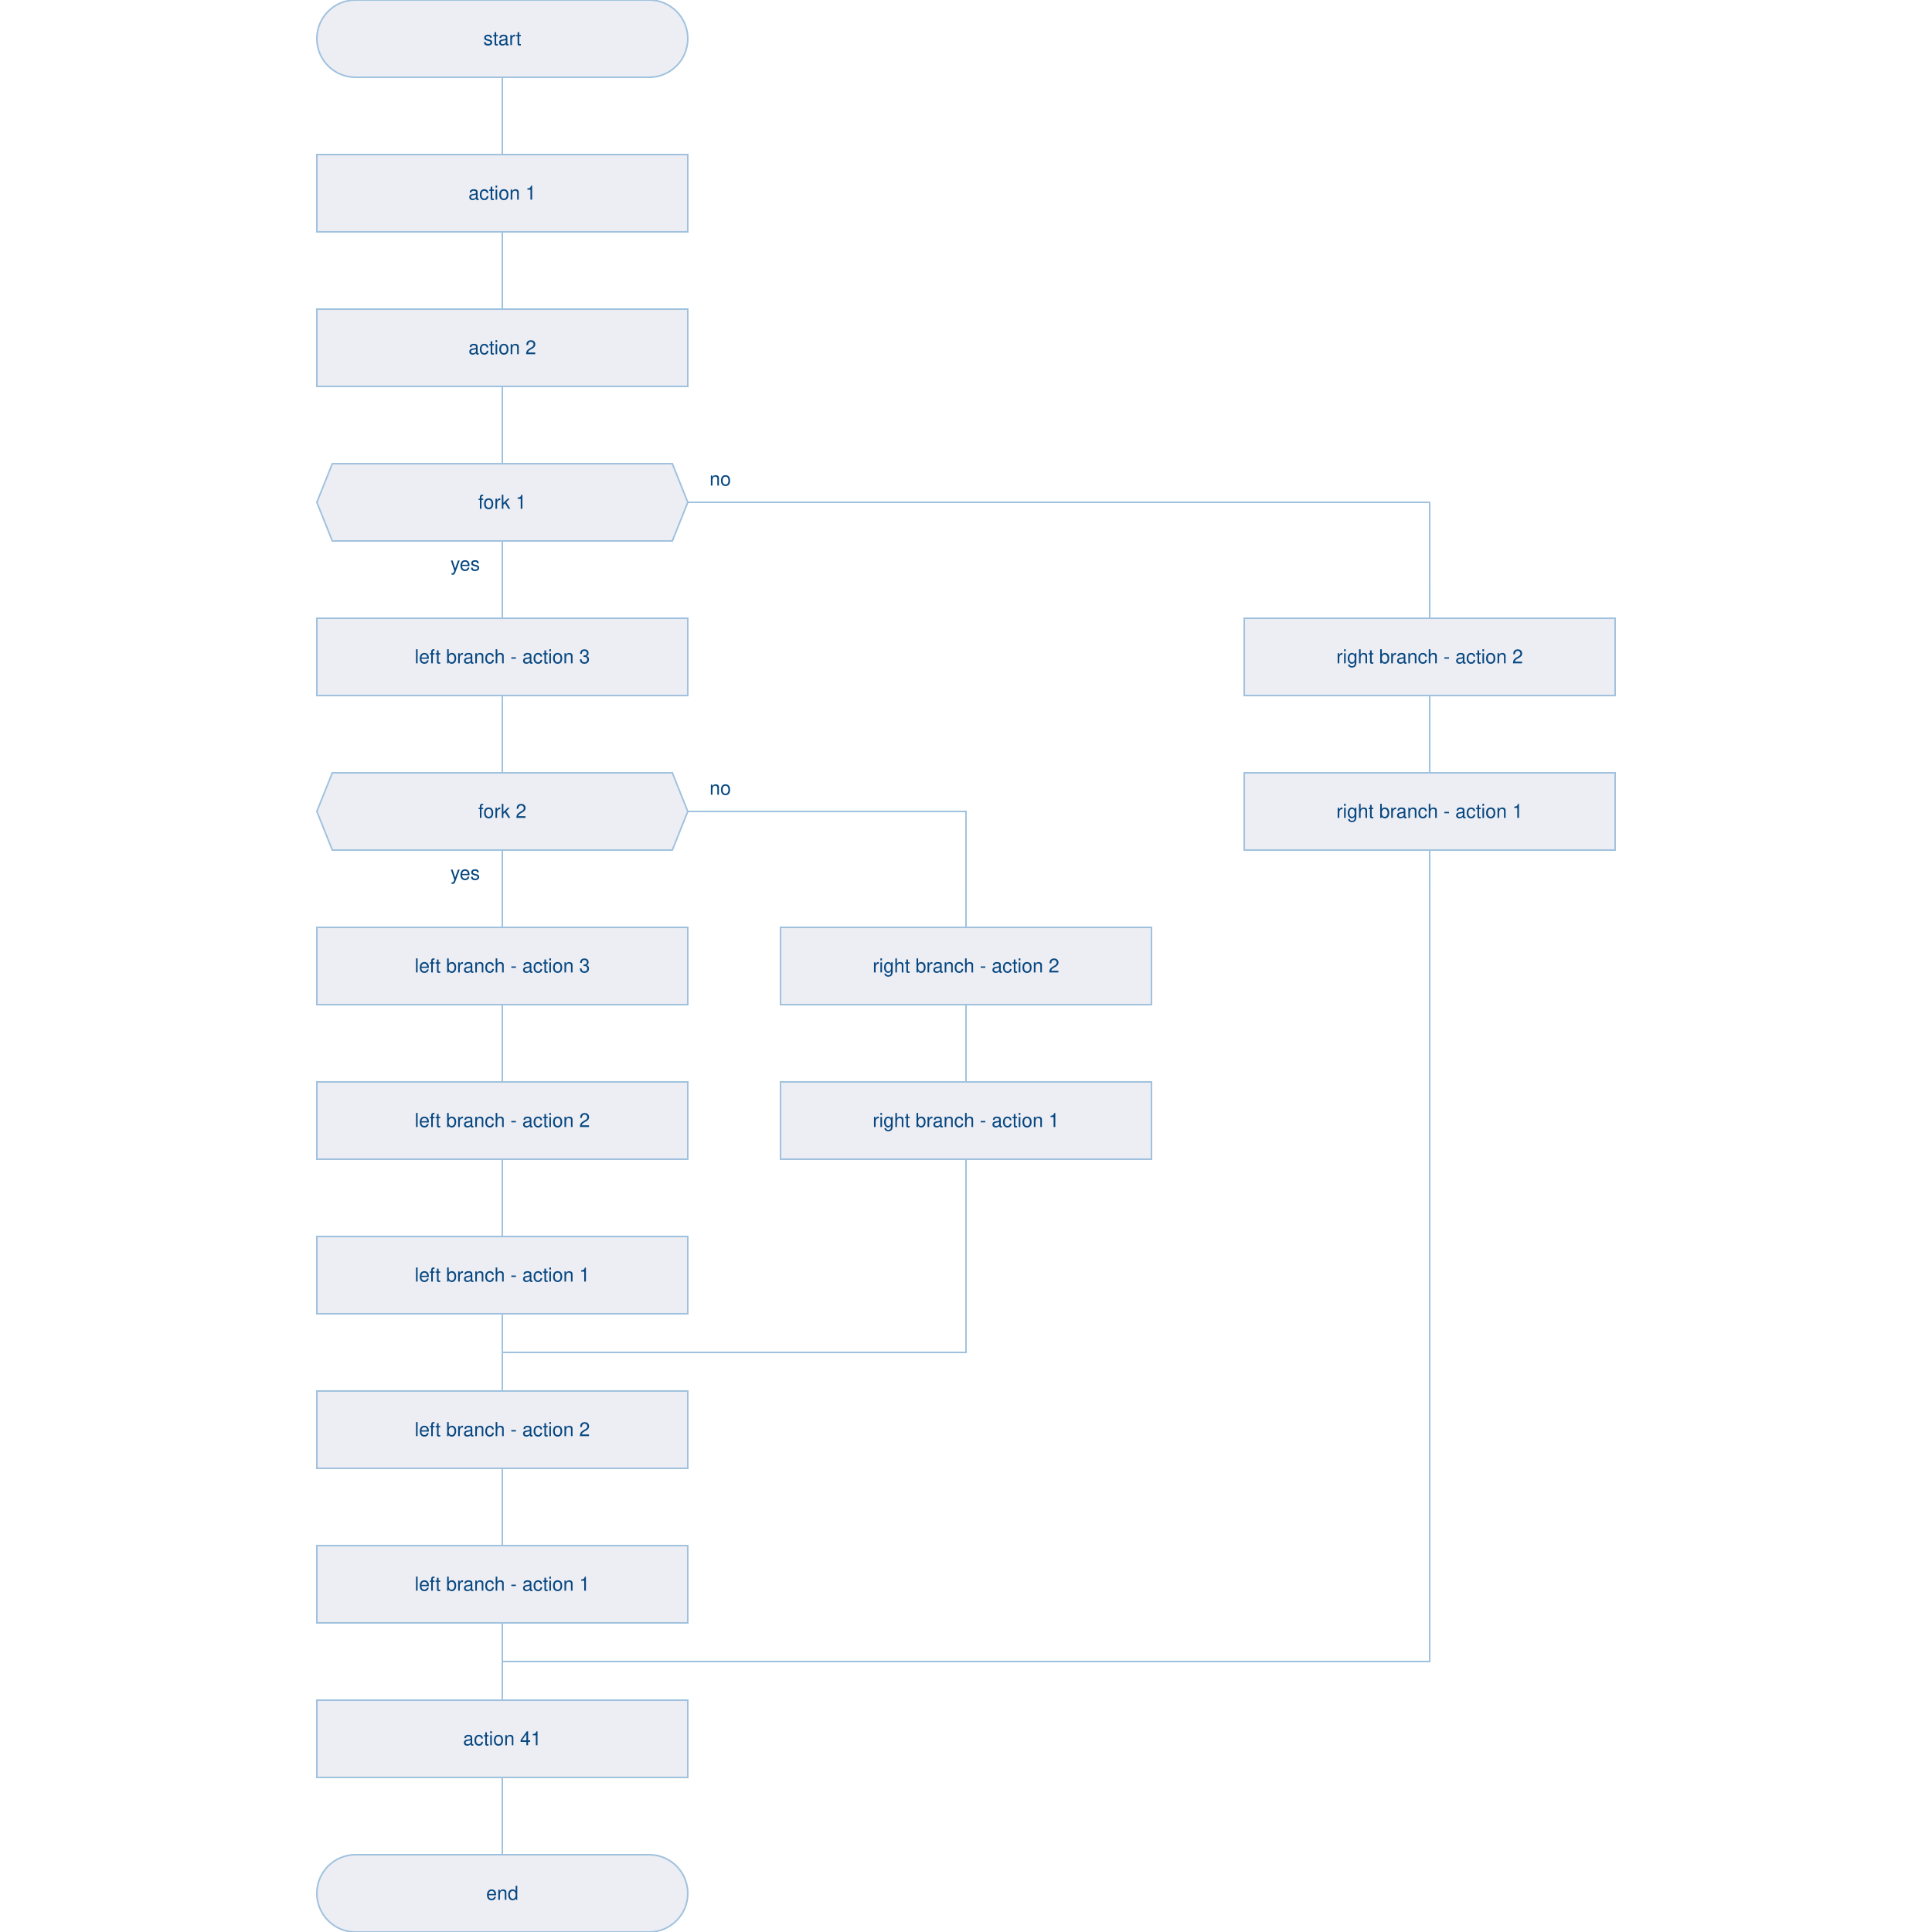
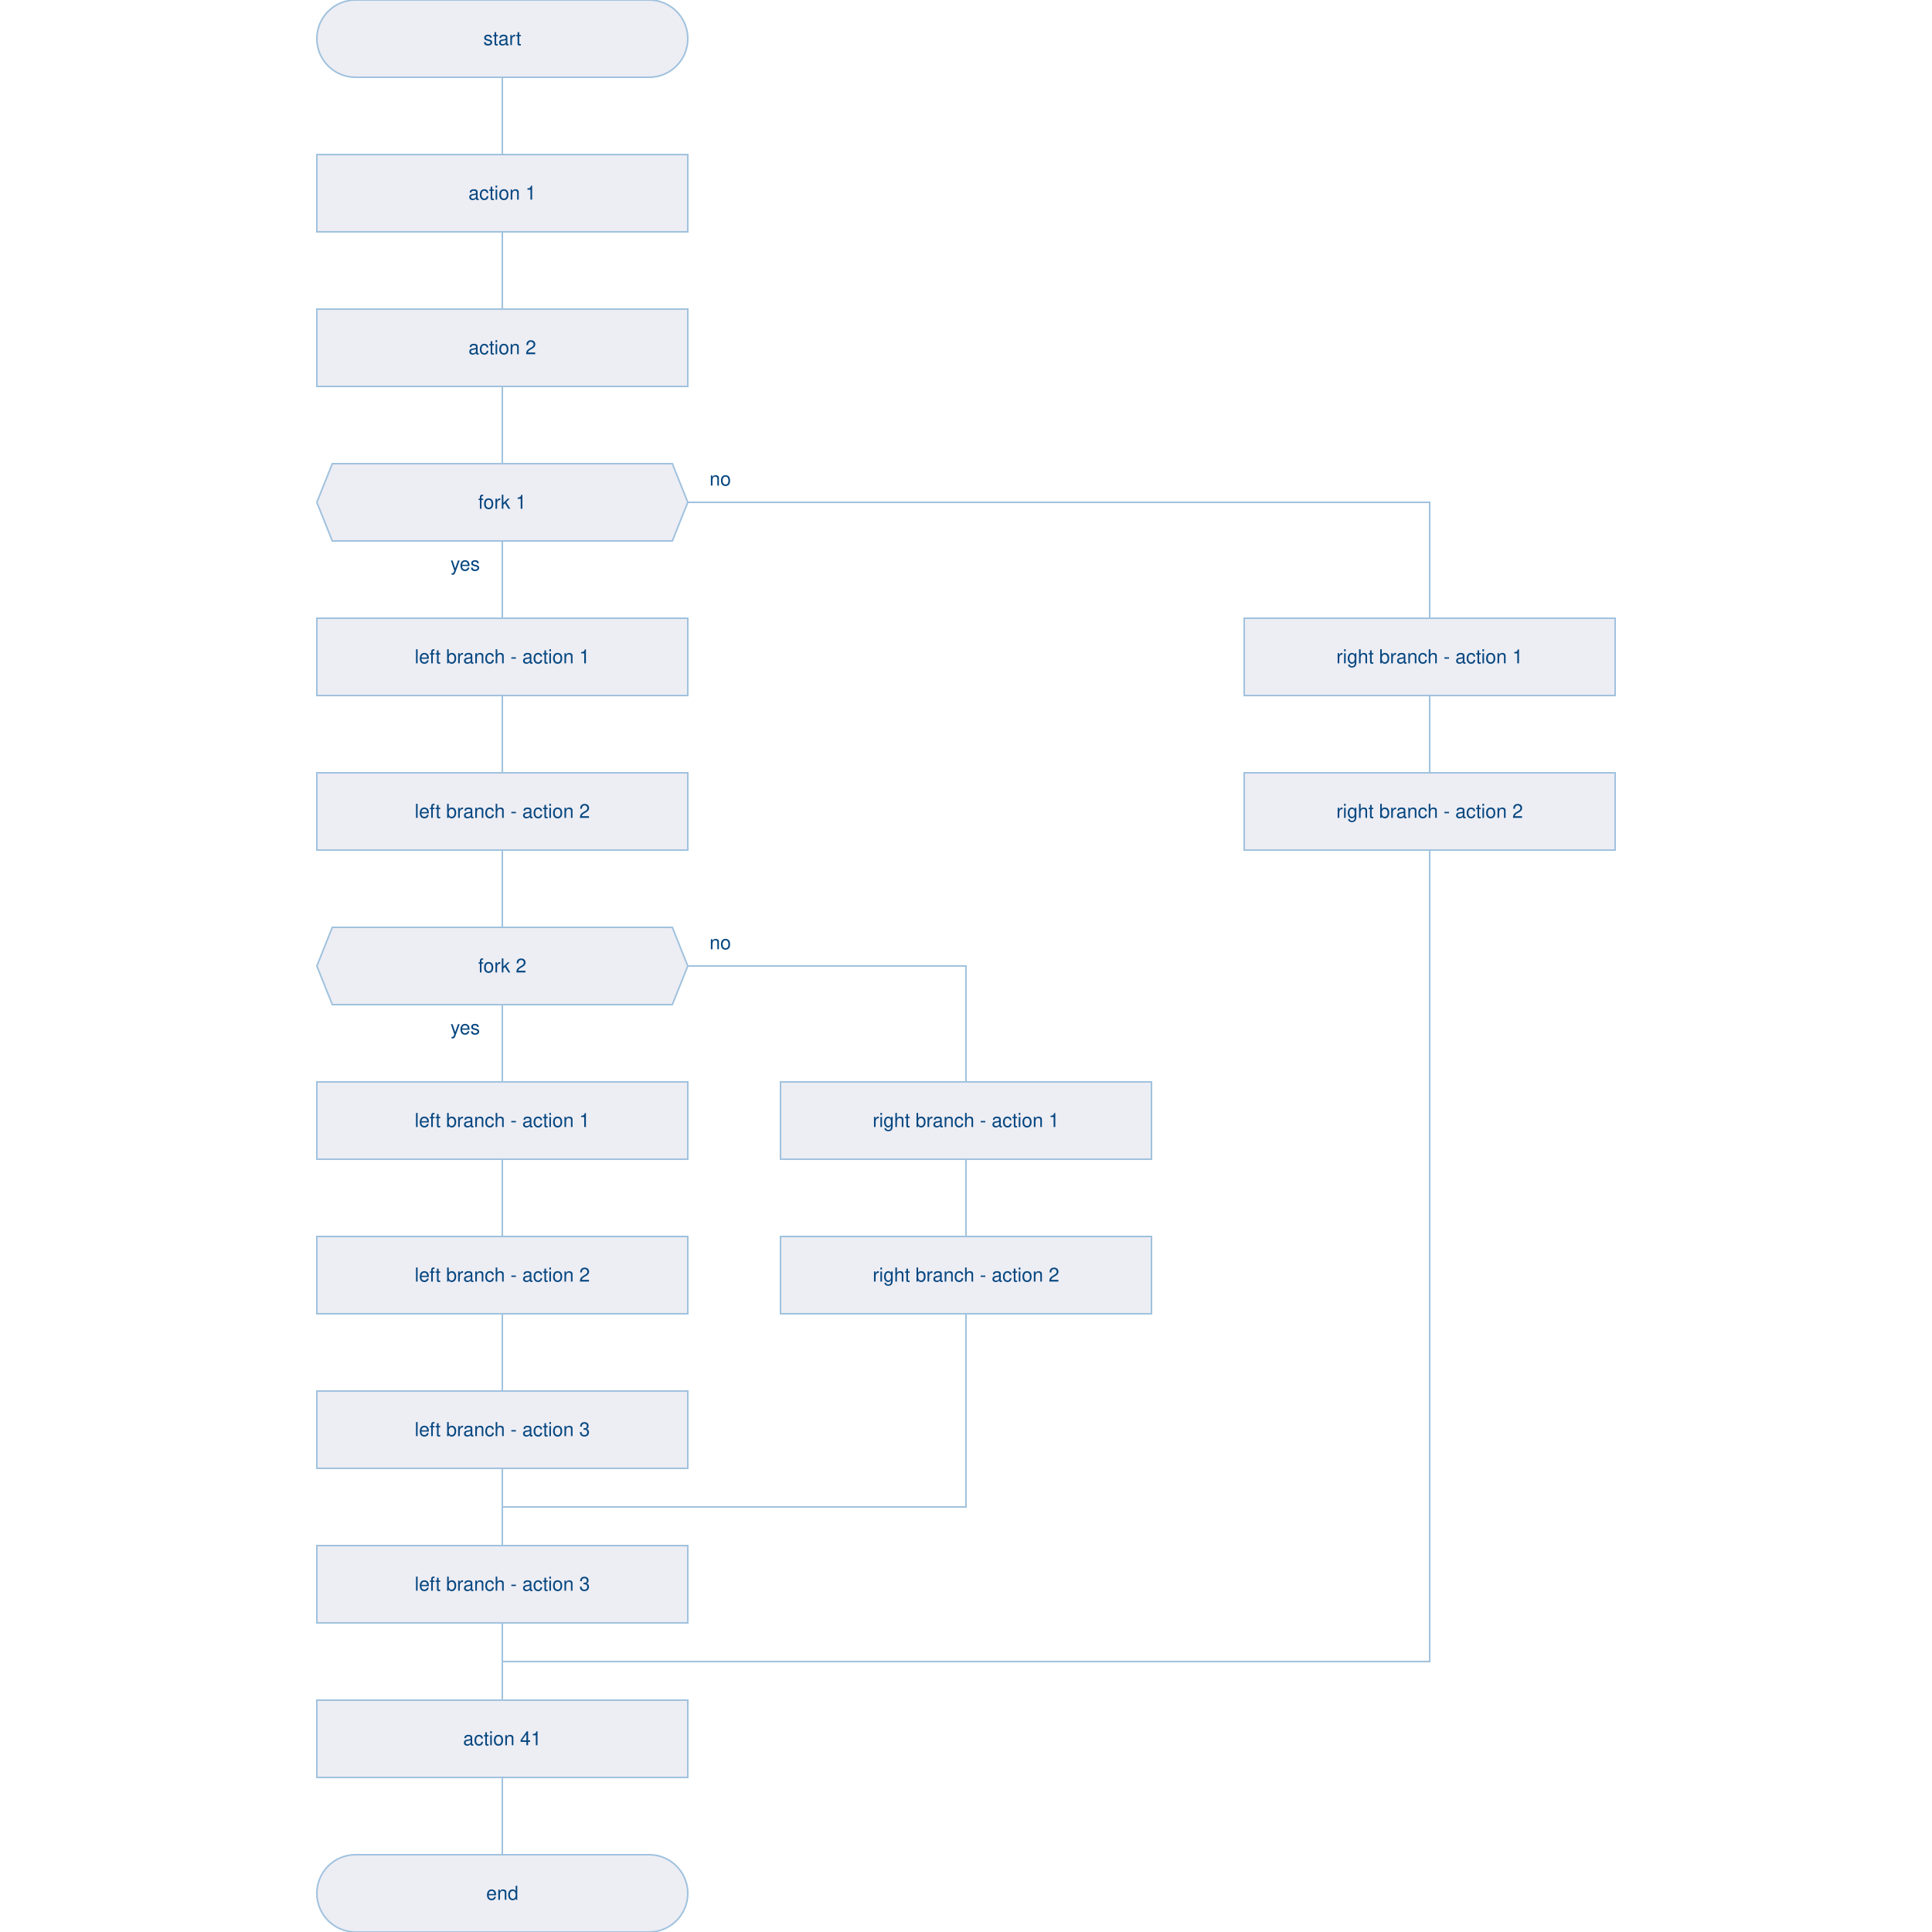
<svg xmlns="http://www.w3.org/2000/svg" font-size="1" viewBox="0.0 0.0 1000.0 1000.0" stroke="rgb(0,0,0)" width="1000" stroke-opacity="1" height="1000" version="1.1">
  <defs />
  <g stroke-linejoin="miter" fill-opacity="1.0" fill="rgb(237,237,244)" stroke="rgb(160,194,222)" stroke-linecap="butt" stroke-miterlimit="10.0" stroke-opacity="1.0" stroke-width="0.82">
    <path d="M 356,980 h 0 c 0,-11.046 -8.954,-20 -20 -20h -152 c -11.046,-0 -20,8.954 -20 20h 0 c -0,11.046 8.954,20 20 20h 152 c 11.046,0 20,-8.954 20 -20Z" />
  </g>
  <g stroke-linejoin="miter" fill-opacity="1.0" font-size="10.0px" fill="rgb(6,71,128)" stroke="rgb(0,0,0)" font-weight="300" font-family="helvetica" stroke-linecap="butt" stroke-miterlimit="10.0" stroke-opacity="1.0" stroke-width="3.279">
    <text transform="matrix(1,0,0,1,260,980)" stroke="none" dominant-baseline="middle" text-anchor="middle">end</text>
  </g>
  <g stroke-linejoin="miter" fill-opacity="0.0" fill="rgb(0,0,0)" stroke="rgb(160,194,222)" stroke-linecap="butt" stroke-miterlimit="10.0" stroke-opacity="1.0" stroke-width="0.82">
    <path d="M 260,940 v 20 " />
  </g>
  <g stroke-linejoin="miter" fill-opacity="0.0" fill="rgb(0,0,0)" stroke="rgb(160,194,222)" stroke-linecap="butt" stroke-miterlimit="10.0" stroke-opacity="1.0" stroke-width="0.82">
    <path d="M 260,920 v 20 " />
  </g>
  <g stroke-linejoin="miter" fill-opacity="1.0" fill="rgb(237,237,244)" stroke="rgb(160,194,222)" stroke-linecap="butt" stroke-miterlimit="10.0" stroke-opacity="1.0" stroke-width="0.82">
    <path d="M 164,880 h 192 v 40 h -192 v -40 Z" />
  </g>
  <g stroke-linejoin="miter" fill-opacity="1.0" font-size="10.0px" fill="rgb(6,71,128)" stroke="rgb(0,0,0)" font-weight="300" font-family="helvetica" stroke-linecap="butt" stroke-miterlimit="10.0" stroke-opacity="1.0" stroke-width="3.279">
    <text transform="matrix(1,0,0,1,260,900)" stroke="none" dominant-baseline="middle" text-anchor="middle">action 41</text>
  </g>
  <g stroke-linejoin="miter" fill-opacity="0.0" fill="rgb(0,0,0)" stroke="rgb(160,194,222)" stroke-linecap="butt" stroke-miterlimit="10.0" stroke-opacity="1.0" stroke-width="0.82">
    <path d="M 260,860 v 20 " />
  </g>
  <g stroke-linejoin="miter" fill-opacity="0.0" fill="rgb(0,0,0)" stroke="rgb(160,194,222)" stroke-linecap="butt" stroke-miterlimit="10.0" stroke-opacity="1.0" stroke-width="0.82">
    <path d="M 260,280 v 20 " />
  </g>
  <g stroke-linejoin="miter" fill-opacity="0.0" fill="rgb(0,0,0)" stroke="rgb(160,194,222)" stroke-linecap="butt" stroke-miterlimit="10.0" stroke-opacity="1.0" stroke-width="0.82">
    <path d="M 740,300 v 560 h -480 " />
  </g>
  <g stroke-linejoin="miter" fill-opacity="1.0" fill="rgb(237,237,244)" stroke="rgb(160,194,222)" stroke-linecap="butt" stroke-miterlimit="10.0" stroke-opacity="1.0" stroke-width="0.82">
    <path d="M 644,400 h 192 v 40 h -192 v -40 Z" />
  </g>
  <g stroke-linejoin="miter" fill-opacity="1.0" font-size="10.0px" fill="rgb(6,71,128)" stroke="rgb(0,0,0)" font-weight="300" font-family="helvetica" stroke-linecap="butt" stroke-miterlimit="10.0" stroke-opacity="1.0" stroke-width="3.279">
-     <text transform="matrix(1,0,0,1,740,420)" stroke="none" dominant-baseline="middle" text-anchor="middle">right branch - action 1</text>
+     <text transform="matrix(1,0,0,1,740,420)" stroke="none" dominant-baseline="middle" text-anchor="middle">right branch - action 2</text>
  </g>
  <g stroke-linejoin="miter" fill-opacity="0.0" fill="rgb(0,0,0)" stroke="rgb(160,194,222)" stroke-linecap="butt" stroke-miterlimit="10.0" stroke-opacity="1.0" stroke-width="0.82">
    <path d="M 740,440 v 20 " />
  </g>
  <g stroke-linejoin="miter" fill-opacity="1.0" fill="rgb(237,237,244)" stroke="rgb(160,194,222)" stroke-linecap="butt" stroke-miterlimit="10.0" stroke-opacity="1.0" stroke-width="0.82">
    <path d="M 644,320 h 192 v 40 h -192 v -40 Z" />
  </g>
  <g stroke-linejoin="miter" fill-opacity="1.0" font-size="10.0px" fill="rgb(6,71,128)" stroke="rgb(0,0,0)" font-weight="300" font-family="helvetica" stroke-linecap="butt" stroke-miterlimit="10.0" stroke-opacity="1.0" stroke-width="3.279">
-     <text transform="matrix(1,0,0,1,740,340)" stroke="none" dominant-baseline="middle" text-anchor="middle">right branch - action 2</text>
+     <text transform="matrix(1,0,0,1,740,340)" stroke="none" dominant-baseline="middle" text-anchor="middle">right branch - action 1</text>
  </g>
  <g stroke-linejoin="miter" fill-opacity="0.0" fill="rgb(0,0,0)" stroke="rgb(160,194,222)" stroke-linecap="butt" stroke-miterlimit="10.0" stroke-opacity="1.0" stroke-width="0.82">
    <path d="M 740,360 v 20 " />
  </g>
  <g stroke-linejoin="miter" fill-opacity="0.0" fill="rgb(0,0,0)" stroke="rgb(160,194,222)" stroke-linecap="butt" stroke-miterlimit="10.0" stroke-opacity="1.0" stroke-width="0.82">
    <path d="M 740,300 v 20 " />
  </g>
  <g stroke-linejoin="miter" fill-opacity="0.0" fill="rgb(0,0,0)" stroke="rgb(160,194,222)" stroke-linecap="butt" stroke-miterlimit="10.0" stroke-opacity="1.0" stroke-width="0.82">
    <path d="M 740,380 v 20 " />
  </g>
  <g stroke-linejoin="miter" fill-opacity="0.0" fill="rgb(0,0,0)" stroke="rgb(160,194,222)" stroke-linecap="butt" stroke-miterlimit="10.0" stroke-opacity="1.0" stroke-width="0.82">
    <path d="M 356,260 h 384 v 40 " />
  </g>
  <g stroke-linejoin="miter" fill-opacity="0.0" fill="rgb(0,0,0)" stroke="rgb(160,194,222)" stroke-linecap="butt" stroke-miterlimit="10.0" stroke-opacity="1.0" stroke-width="0.82">
    <path d="M 260,860 h 0 " />
  </g>
  <g stroke-linejoin="miter" fill-opacity="1.0" font-size="10.0px" fill="rgb(6,71,128)" stroke="rgb(0,0,0)" font-weight="300" font-family="helvetica" stroke-linecap="butt" stroke-miterlimit="10.0" stroke-opacity="1.0" stroke-width="3.279">
    <text transform="matrix(1,0,0,1,240.8,292)" stroke="none" dominant-baseline="middle" text-anchor="middle">yes</text>
  </g>
  <g stroke-linejoin="miter" fill-opacity="1.0" font-size="10.0px" fill="rgb(6,71,128)" stroke="rgb(0,0,0)" font-weight="300" font-family="helvetica" stroke-linecap="butt" stroke-miterlimit="10.0" stroke-opacity="1.0" stroke-width="3.279">
    <text transform="matrix(1,0,0,1,372.8,248)" stroke="none" dominant-baseline="middle" text-anchor="middle">no</text>
  </g>
  <g stroke-linejoin="miter" fill-opacity="1.0" fill="rgb(237,237,244)" stroke="rgb(160,194,222)" stroke-linecap="butt" stroke-miterlimit="10.0" stroke-opacity="1.0" stroke-width="0.82">
    <path d="M 164,800 h 192 v 40 h -192 v -40 Z" />
  </g>
  <g stroke-linejoin="miter" fill-opacity="1.0" font-size="10.0px" fill="rgb(6,71,128)" stroke="rgb(0,0,0)" font-weight="300" font-family="helvetica" stroke-linecap="butt" stroke-miterlimit="10.0" stroke-opacity="1.0" stroke-width="3.279">
-     <text transform="matrix(1,0,0,1,260,820)" stroke="none" dominant-baseline="middle" text-anchor="middle">left branch - action 1</text>
+     <text transform="matrix(1,0,0,1,260,820)" stroke="none" dominant-baseline="middle" text-anchor="middle">left branch - action 3</text>
  </g>
  <g stroke-linejoin="miter" fill-opacity="0.0" fill="rgb(0,0,0)" stroke="rgb(160,194,222)" stroke-linecap="butt" stroke-miterlimit="10.0" stroke-opacity="1.0" stroke-width="0.82">
    <path d="M 260,840 v 20 " />
  </g>
+   <g stroke-linejoin="miter" fill-opacity="0.0" fill="rgb(0,0,0)" stroke="rgb(160,194,222)" stroke-linecap="butt" stroke-miterlimit="10.0" stroke-opacity="1.0" stroke-width="0.82">
+     <path d="M 500,540 v 240 h -240 " />
+   </g>
+   <g stroke-linejoin="miter" fill-opacity="1.0" fill="rgb(237,237,244)" stroke="rgb(160,194,222)" stroke-linecap="butt" stroke-miterlimit="10.0" stroke-opacity="1.0" stroke-width="0.82">
+     <path d="M 404,640 h 192 v 40 h -192 v -40 Z" />
+   </g>
+   <g stroke-linejoin="miter" fill-opacity="1.0" font-size="10.0px" fill="rgb(6,71,128)" stroke="rgb(0,0,0)" font-weight="300" font-family="helvetica" stroke-linecap="butt" stroke-miterlimit="10.0" stroke-opacity="1.0" stroke-width="3.279">
+     <text transform="matrix(1,0,0,1,500,660)" stroke="none" dominant-baseline="middle" text-anchor="middle">right branch - action 2</text>
+   </g>
+   <g stroke-linejoin="miter" fill-opacity="0.0" fill="rgb(0,0,0)" stroke="rgb(160,194,222)" stroke-linecap="butt" stroke-miterlimit="10.0" stroke-opacity="1.0" stroke-width="0.82">
+     <path d="M 500,680 v 20 " />
+   </g>
+   <g stroke-linejoin="miter" fill-opacity="1.0" fill="rgb(237,237,244)" stroke="rgb(160,194,222)" stroke-linecap="butt" stroke-miterlimit="10.0" stroke-opacity="1.0" stroke-width="0.82">
+     <path d="M 404,560 h 192 v 40 h -192 v -40 Z" />
+   </g>
+   <g stroke-linejoin="miter" fill-opacity="1.0" font-size="10.0px" fill="rgb(6,71,128)" stroke="rgb(0,0,0)" font-weight="300" font-family="helvetica" stroke-linecap="butt" stroke-miterlimit="10.0" stroke-opacity="1.0" stroke-width="3.279">
+     <text transform="matrix(1,0,0,1,500,580)" stroke="none" dominant-baseline="middle" text-anchor="middle">right branch - action 1</text>
+   </g>
+   <g stroke-linejoin="miter" fill-opacity="0.0" fill="rgb(0,0,0)" stroke="rgb(160,194,222)" stroke-linecap="butt" stroke-miterlimit="10.0" stroke-opacity="1.0" stroke-width="0.82">
+     <path d="M 500,600 v 20 " />
+   </g>
+   <g stroke-linejoin="miter" fill-opacity="0.0" fill="rgb(0,0,0)" stroke="rgb(160,194,222)" stroke-linecap="butt" stroke-miterlimit="10.0" stroke-opacity="1.0" stroke-width="0.82">
+     <path d="M 500,540 v 20 " />
+   </g>
+   <g stroke-linejoin="miter" fill-opacity="0.0" fill="rgb(0,0,0)" stroke="rgb(160,194,222)" stroke-linecap="butt" stroke-miterlimit="10.0" stroke-opacity="1.0" stroke-width="0.82">
+     <path d="M 500,620 v 20 " />
+   </g>
+   <g stroke-linejoin="miter" fill-opacity="0.0" fill="rgb(0,0,0)" stroke="rgb(160,194,222)" stroke-linecap="butt" stroke-miterlimit="10.0" stroke-opacity="1.0" stroke-width="0.82">
+     <path d="M 356,500 h 144 v 40 " />
+   </g>
+   <g stroke-linejoin="miter" fill-opacity="0.0" fill="rgb(0,0,0)" stroke="rgb(160,194,222)" stroke-linecap="butt" stroke-miterlimit="10.0" stroke-opacity="1.0" stroke-width="0.82">
+     <path d="M 260,780 h 0 " />
+   </g>
+   <g stroke-linejoin="miter" fill-opacity="1.0" font-size="10.0px" fill="rgb(6,71,128)" stroke="rgb(0,0,0)" font-weight="300" font-family="helvetica" stroke-linecap="butt" stroke-miterlimit="10.0" stroke-opacity="1.0" stroke-width="3.279">
+     <text transform="matrix(1,0,0,1,240.8,532)" stroke="none" dominant-baseline="middle" text-anchor="middle">yes</text>
+   </g>
+   <g stroke-linejoin="miter" fill-opacity="1.0" font-size="10.0px" fill="rgb(6,71,128)" stroke="rgb(0,0,0)" font-weight="300" font-family="helvetica" stroke-linecap="butt" stroke-miterlimit="10.0" stroke-opacity="1.0" stroke-width="3.279">
+     <text transform="matrix(1,0,0,1,372.8,488)" stroke="none" dominant-baseline="middle" text-anchor="middle">no</text>
+   </g>
  <g stroke-linejoin="miter" fill-opacity="1.0" fill="rgb(237,237,244)" stroke="rgb(160,194,222)" stroke-linecap="butt" stroke-miterlimit="10.0" stroke-opacity="1.0" stroke-width="0.82">
    <path d="M 164,720 h 192 v 40 h -192 v -40 Z" />
  </g>
  <g stroke-linejoin="miter" fill-opacity="1.0" font-size="10.0px" fill="rgb(6,71,128)" stroke="rgb(0,0,0)" font-weight="300" font-family="helvetica" stroke-linecap="butt" stroke-miterlimit="10.0" stroke-opacity="1.0" stroke-width="3.279">
-     <text transform="matrix(1,0,0,1,260,740)" stroke="none" dominant-baseline="middle" text-anchor="middle">left branch - action 2</text>
+     <text transform="matrix(1,0,0,1,260,740)" stroke="none" dominant-baseline="middle" text-anchor="middle">left branch - action 3</text>
  </g>
  <g stroke-linejoin="miter" fill-opacity="0.0" fill="rgb(0,0,0)" stroke="rgb(160,194,222)" stroke-linecap="butt" stroke-miterlimit="10.0" stroke-opacity="1.0" stroke-width="0.82">
    <path d="M 260,760 v 20 " />
  </g>
-   <g stroke-linejoin="miter" fill-opacity="0.0" fill="rgb(0,0,0)" stroke="rgb(160,194,222)" stroke-linecap="butt" stroke-miterlimit="10.0" stroke-opacity="1.0" stroke-width="0.82">
-     <path d="M 500,460 v 240 h -240 " />
-   </g>
-   <g stroke-linejoin="miter" fill-opacity="1.0" fill="rgb(237,237,244)" stroke="rgb(160,194,222)" stroke-linecap="butt" stroke-miterlimit="10.0" stroke-opacity="1.0" stroke-width="0.82">
-     <path d="M 404,560 h 192 v 40 h -192 v -40 Z" />
-   </g>
-   <g stroke-linejoin="miter" fill-opacity="1.0" font-size="10.0px" fill="rgb(6,71,128)" stroke="rgb(0,0,0)" font-weight="300" font-family="helvetica" stroke-linecap="butt" stroke-miterlimit="10.0" stroke-opacity="1.0" stroke-width="3.279">
-     <text transform="matrix(1,0,0,1,500,580)" stroke="none" dominant-baseline="middle" text-anchor="middle">right branch - action 1</text>
-   </g>
-   <g stroke-linejoin="miter" fill-opacity="0.0" fill="rgb(0,0,0)" stroke="rgb(160,194,222)" stroke-linecap="butt" stroke-miterlimit="10.0" stroke-opacity="1.0" stroke-width="0.82">
-     <path d="M 500,600 v 20 " />
-   </g>
-   <g stroke-linejoin="miter" fill-opacity="1.0" fill="rgb(237,237,244)" stroke="rgb(160,194,222)" stroke-linecap="butt" stroke-miterlimit="10.0" stroke-opacity="1.0" stroke-width="0.82">
-     <path d="M 404,480 h 192 v 40 h -192 v -40 Z" />
-   </g>
-   <g stroke-linejoin="miter" fill-opacity="1.0" font-size="10.0px" fill="rgb(6,71,128)" stroke="rgb(0,0,0)" font-weight="300" font-family="helvetica" stroke-linecap="butt" stroke-miterlimit="10.0" stroke-opacity="1.0" stroke-width="3.279">
-     <text transform="matrix(1,0,0,1,500,500)" stroke="none" dominant-baseline="middle" text-anchor="middle">right branch - action 2</text>
-   </g>
-   <g stroke-linejoin="miter" fill-opacity="0.0" fill="rgb(0,0,0)" stroke="rgb(160,194,222)" stroke-linecap="butt" stroke-miterlimit="10.0" stroke-opacity="1.0" stroke-width="0.82">
-     <path d="M 500,520 v 20 " />
-   </g>
-   <g stroke-linejoin="miter" fill-opacity="0.0" fill="rgb(0,0,0)" stroke="rgb(160,194,222)" stroke-linecap="butt" stroke-miterlimit="10.0" stroke-opacity="1.0" stroke-width="0.82">
-     <path d="M 500,460 v 20 " />
-   </g>
-   <g stroke-linejoin="miter" fill-opacity="0.0" fill="rgb(0,0,0)" stroke="rgb(160,194,222)" stroke-linecap="butt" stroke-miterlimit="10.0" stroke-opacity="1.0" stroke-width="0.82">
-     <path d="M 500,540 v 20 " />
-   </g>
-   <g stroke-linejoin="miter" fill-opacity="0.0" fill="rgb(0,0,0)" stroke="rgb(160,194,222)" stroke-linecap="butt" stroke-miterlimit="10.0" stroke-opacity="1.0" stroke-width="0.82">
-     <path d="M 356,420 h 144 v 40 " />
-   </g>
-   <g stroke-linejoin="miter" fill-opacity="0.0" fill="rgb(0,0,0)" stroke="rgb(160,194,222)" stroke-linecap="butt" stroke-miterlimit="10.0" stroke-opacity="1.0" stroke-width="0.82">
-     <path d="M 260,700 h 0 " />
-   </g>
-   <g stroke-linejoin="miter" fill-opacity="1.0" font-size="10.0px" fill="rgb(6,71,128)" stroke="rgb(0,0,0)" font-weight="300" font-family="helvetica" stroke-linecap="butt" stroke-miterlimit="10.0" stroke-opacity="1.0" stroke-width="3.279">
-     <text transform="matrix(1,0,0,1,240.8,452)" stroke="none" dominant-baseline="middle" text-anchor="middle">yes</text>
-   </g>
-   <g stroke-linejoin="miter" fill-opacity="1.0" font-size="10.0px" fill="rgb(6,71,128)" stroke="rgb(0,0,0)" font-weight="300" font-family="helvetica" stroke-linecap="butt" stroke-miterlimit="10.0" stroke-opacity="1.0" stroke-width="3.279">
-     <text transform="matrix(1,0,0,1,372.8,408)" stroke="none" dominant-baseline="middle" text-anchor="middle">no</text>
-   </g>
  <g stroke-linejoin="miter" fill-opacity="1.0" fill="rgb(237,237,244)" stroke="rgb(160,194,222)" stroke-linecap="butt" stroke-miterlimit="10.0" stroke-opacity="1.0" stroke-width="0.82">
    <path d="M 164,640 h 192 v 40 h -192 v -40 Z" />
  </g>
  <g stroke-linejoin="miter" fill-opacity="1.0" font-size="10.0px" fill="rgb(6,71,128)" stroke="rgb(0,0,0)" font-weight="300" font-family="helvetica" stroke-linecap="butt" stroke-miterlimit="10.0" stroke-opacity="1.0" stroke-width="3.279">
-     <text transform="matrix(1,0,0,1,260,660)" stroke="none" dominant-baseline="middle" text-anchor="middle">left branch - action 1</text>
+     <text transform="matrix(1,0,0,1,260,660)" stroke="none" dominant-baseline="middle" text-anchor="middle">left branch - action 2</text>
  </g>
  <g stroke-linejoin="miter" fill-opacity="0.0" fill="rgb(0,0,0)" stroke="rgb(160,194,222)" stroke-linecap="butt" stroke-miterlimit="10.0" stroke-opacity="1.0" stroke-width="0.82">
    <path d="M 260,680 v 20 " />
  </g>
  <g stroke-linejoin="miter" fill-opacity="1.0" fill="rgb(237,237,244)" stroke="rgb(160,194,222)" stroke-linecap="butt" stroke-miterlimit="10.0" stroke-opacity="1.0" stroke-width="0.82">
    <path d="M 164,560 h 192 v 40 h -192 v -40 Z" />
  </g>
  <g stroke-linejoin="miter" fill-opacity="1.0" font-size="10.0px" fill="rgb(6,71,128)" stroke="rgb(0,0,0)" font-weight="300" font-family="helvetica" stroke-linecap="butt" stroke-miterlimit="10.0" stroke-opacity="1.0" stroke-width="3.279">
-     <text transform="matrix(1,0,0,1,260,580)" stroke="none" dominant-baseline="middle" text-anchor="middle">left branch - action 2</text>
+     <text transform="matrix(1,0,0,1,260,580)" stroke="none" dominant-baseline="middle" text-anchor="middle">left branch - action 1</text>
  </g>
  <g stroke-linejoin="miter" fill-opacity="0.0" fill="rgb(0,0,0)" stroke="rgb(160,194,222)" stroke-linecap="butt" stroke-miterlimit="10.0" stroke-opacity="1.0" stroke-width="0.82">
    <path d="M 260,600 v 20 " />
  </g>
-   <g stroke-linejoin="miter" fill-opacity="1.0" fill="rgb(237,237,244)" stroke="rgb(160,194,222)" stroke-linecap="butt" stroke-miterlimit="10.0" stroke-opacity="1.0" stroke-width="0.82">
-     <path d="M 164,480 h 192 v 40 h -192 v -40 Z" />
-   </g>
-   <g stroke-linejoin="miter" fill-opacity="1.0" font-size="10.0px" fill="rgb(6,71,128)" stroke="rgb(0,0,0)" font-weight="300" font-family="helvetica" stroke-linecap="butt" stroke-miterlimit="10.0" stroke-opacity="1.0" stroke-width="3.279">
-     <text transform="matrix(1,0,0,1,260,500)" stroke="none" dominant-baseline="middle" text-anchor="middle">left branch - action 3</text>
+   <g stroke-linejoin="miter" fill-opacity="0.0" fill="rgb(0,0,0)" stroke="rgb(160,194,222)" stroke-linecap="butt" stroke-miterlimit="10.0" stroke-opacity="1.0" stroke-width="0.82">
+     <path d="M 260,540 v 20 " />
+   </g>
+   <g stroke-linejoin="miter" fill-opacity="0.0" fill="rgb(0,0,0)" stroke="rgb(160,194,222)" stroke-linecap="butt" stroke-miterlimit="10.0" stroke-opacity="1.0" stroke-width="0.82">
+     <path d="M 260,620 v 20 " />
+   </g>
+   <g stroke-linejoin="miter" fill-opacity="0.0" fill="rgb(0,0,0)" stroke="rgb(160,194,222)" stroke-linecap="butt" stroke-miterlimit="10.0" stroke-opacity="1.0" stroke-width="0.82">
+     <path d="M 260,700 v 20 " />
+   </g>
+   <g stroke-linejoin="miter" fill-opacity="1.0" fill="rgb(237,237,244)" stroke="rgb(160,194,222)" stroke-linecap="butt" stroke-miterlimit="10.0" stroke-opacity="1.0" stroke-width="0.82">
+     <path d="M 172,480 h 176 l 8,20 l -8,20 h -176 l -8,-20 l 8,-20 Z" />
+   </g>
+   <g stroke-linejoin="miter" fill-opacity="1.0" font-size="10.0px" fill="rgb(6,71,128)" stroke="rgb(0,0,0)" font-weight="300" font-family="helvetica" stroke-linecap="butt" stroke-miterlimit="10.0" stroke-opacity="1.0" stroke-width="3.279">
+     <text transform="matrix(1,0,0,1,260,500)" stroke="none" dominant-baseline="middle" text-anchor="middle">fork 2</text>
  </g>
  <g stroke-linejoin="miter" fill-opacity="0.0" fill="rgb(0,0,0)" stroke="rgb(160,194,222)" stroke-linecap="butt" stroke-miterlimit="10.0" stroke-opacity="1.0" stroke-width="0.82">
    <path d="M 260,520 v 20 " />
  </g>
+   <g stroke-linejoin="miter" fill-opacity="1.0" fill="rgb(237,237,244)" stroke="rgb(160,194,222)" stroke-linecap="butt" stroke-miterlimit="10.0" stroke-opacity="1.0" stroke-width="0.82">
+     <path d="M 164,400 h 192 v 40 h -192 v -40 Z" />
+   </g>
+   <g stroke-linejoin="miter" fill-opacity="1.0" font-size="10.0px" fill="rgb(6,71,128)" stroke="rgb(0,0,0)" font-weight="300" font-family="helvetica" stroke-linecap="butt" stroke-miterlimit="10.0" stroke-opacity="1.0" stroke-width="3.279">
+     <text transform="matrix(1,0,0,1,260,420)" stroke="none" dominant-baseline="middle" text-anchor="middle">left branch - action 2</text>
+   </g>
+   <g stroke-linejoin="miter" fill-opacity="0.0" fill="rgb(0,0,0)" stroke="rgb(160,194,222)" stroke-linecap="butt" stroke-miterlimit="10.0" stroke-opacity="1.0" stroke-width="0.82">
+     <path d="M 260,440 v 20 " />
+   </g>
+   <g stroke-linejoin="miter" fill-opacity="1.0" fill="rgb(237,237,244)" stroke="rgb(160,194,222)" stroke-linecap="butt" stroke-miterlimit="10.0" stroke-opacity="1.0" stroke-width="0.82">
+     <path d="M 164,320 h 192 v 40 h -192 v -40 Z" />
+   </g>
+   <g stroke-linejoin="miter" fill-opacity="1.0" font-size="10.0px" fill="rgb(6,71,128)" stroke="rgb(0,0,0)" font-weight="300" font-family="helvetica" stroke-linecap="butt" stroke-miterlimit="10.0" stroke-opacity="1.0" stroke-width="3.279">
+     <text transform="matrix(1,0,0,1,260,340)" stroke="none" dominant-baseline="middle" text-anchor="middle">left branch - action 1</text>
+   </g>
+   <g stroke-linejoin="miter" fill-opacity="0.0" fill="rgb(0,0,0)" stroke="rgb(160,194,222)" stroke-linecap="butt" stroke-miterlimit="10.0" stroke-opacity="1.0" stroke-width="0.82">
+     <path d="M 260,360 v 20 " />
+   </g>
+   <g stroke-linejoin="miter" fill-opacity="0.0" fill="rgb(0,0,0)" stroke="rgb(160,194,222)" stroke-linecap="butt" stroke-miterlimit="10.0" stroke-opacity="1.0" stroke-width="0.82">
+     <path d="M 260,300 v 20 " />
+   </g>
+   <g stroke-linejoin="miter" fill-opacity="0.0" fill="rgb(0,0,0)" stroke="rgb(160,194,222)" stroke-linecap="butt" stroke-miterlimit="10.0" stroke-opacity="1.0" stroke-width="0.82">
+     <path d="M 260,380 v 20 " />
+   </g>
  <g stroke-linejoin="miter" fill-opacity="0.0" fill="rgb(0,0,0)" stroke="rgb(160,194,222)" stroke-linecap="butt" stroke-miterlimit="10.0" stroke-opacity="1.0" stroke-width="0.82">
    <path d="M 260,460 v 20 " />
  </g>
  <g stroke-linejoin="miter" fill-opacity="0.0" fill="rgb(0,0,0)" stroke="rgb(160,194,222)" stroke-linecap="butt" stroke-miterlimit="10.0" stroke-opacity="1.0" stroke-width="0.82">
-     <path d="M 260,540 v 20 " />
-   </g>
-   <g stroke-linejoin="miter" fill-opacity="0.0" fill="rgb(0,0,0)" stroke="rgb(160,194,222)" stroke-linecap="butt" stroke-miterlimit="10.0" stroke-opacity="1.0" stroke-width="0.82">
-     <path d="M 260,620 v 20 " />
-   </g>
-   <g stroke-linejoin="miter" fill-opacity="1.0" fill="rgb(237,237,244)" stroke="rgb(160,194,222)" stroke-linecap="butt" stroke-miterlimit="10.0" stroke-opacity="1.0" stroke-width="0.82">
-     <path d="M 172,400 h 176 l 8,20 l -8,20 h -176 l -8,-20 l 8,-20 Z" />
-   </g>
-   <g stroke-linejoin="miter" fill-opacity="1.0" font-size="10.0px" fill="rgb(6,71,128)" stroke="rgb(0,0,0)" font-weight="300" font-family="helvetica" stroke-linecap="butt" stroke-miterlimit="10.0" stroke-opacity="1.0" stroke-width="3.279">
-     <text transform="matrix(1,0,0,1,260,420)" stroke="none" dominant-baseline="middle" text-anchor="middle">fork 2</text>
-   </g>
-   <g stroke-linejoin="miter" fill-opacity="0.0" fill="rgb(0,0,0)" stroke="rgb(160,194,222)" stroke-linecap="butt" stroke-miterlimit="10.0" stroke-opacity="1.0" stroke-width="0.82">
-     <path d="M 260,440 v 20 " />
-   </g>
-   <g stroke-linejoin="miter" fill-opacity="1.0" fill="rgb(237,237,244)" stroke="rgb(160,194,222)" stroke-linecap="butt" stroke-miterlimit="10.0" stroke-opacity="1.0" stroke-width="0.82">
-     <path d="M 164,320 h 192 v 40 h -192 v -40 Z" />
-   </g>
-   <g stroke-linejoin="miter" fill-opacity="1.0" font-size="10.0px" fill="rgb(6,71,128)" stroke="rgb(0,0,0)" font-weight="300" font-family="helvetica" stroke-linecap="butt" stroke-miterlimit="10.0" stroke-opacity="1.0" stroke-width="3.279">
-     <text transform="matrix(1,0,0,1,260,340)" stroke="none" dominant-baseline="middle" text-anchor="middle">left branch - action 3</text>
-   </g>
-   <g stroke-linejoin="miter" fill-opacity="0.0" fill="rgb(0,0,0)" stroke="rgb(160,194,222)" stroke-linecap="butt" stroke-miterlimit="10.0" stroke-opacity="1.0" stroke-width="0.82">
-     <path d="M 260,360 v 20 " />
-   </g>
-   <g stroke-linejoin="miter" fill-opacity="0.0" fill="rgb(0,0,0)" stroke="rgb(160,194,222)" stroke-linecap="butt" stroke-miterlimit="10.0" stroke-opacity="1.0" stroke-width="0.82">
-     <path d="M 260,300 v 20 " />
-   </g>
-   <g stroke-linejoin="miter" fill-opacity="0.0" fill="rgb(0,0,0)" stroke="rgb(160,194,222)" stroke-linecap="butt" stroke-miterlimit="10.0" stroke-opacity="1.0" stroke-width="0.82">
-     <path d="M 260,380 v 20 " />
-   </g>
-   <g stroke-linejoin="miter" fill-opacity="0.0" fill="rgb(0,0,0)" stroke="rgb(160,194,222)" stroke-linecap="butt" stroke-miterlimit="10.0" stroke-opacity="1.0" stroke-width="0.82">
-     <path d="M 260,700 v 20 " />
-   </g>
-   <g stroke-linejoin="miter" fill-opacity="0.0" fill="rgb(0,0,0)" stroke="rgb(160,194,222)" stroke-linecap="butt" stroke-miterlimit="10.0" stroke-opacity="1.0" stroke-width="0.82">
    <path d="M 260,780 v 20 " />
  </g>
  <g stroke-linejoin="miter" fill-opacity="1.0" fill="rgb(237,237,244)" stroke="rgb(160,194,222)" stroke-linecap="butt" stroke-miterlimit="10.0" stroke-opacity="1.0" stroke-width="0.82">
    <path d="M 172,240 h 176 l 8,20 l -8,20 h -176 l -8,-20 l 8,-20 Z" />
  </g>
  <g stroke-linejoin="miter" fill-opacity="1.0" font-size="10.0px" fill="rgb(6,71,128)" stroke="rgb(0,0,0)" font-weight="300" font-family="helvetica" stroke-linecap="butt" stroke-miterlimit="10.0" stroke-opacity="1.0" stroke-width="3.279">
    <text transform="matrix(1,0,0,1,260,260)" stroke="none" dominant-baseline="middle" text-anchor="middle">fork 1</text>
  </g>
  <g stroke-linejoin="miter" fill-opacity="0.0" fill="rgb(0,0,0)" stroke="rgb(160,194,222)" stroke-linecap="butt" stroke-miterlimit="10.0" stroke-opacity="1.0" stroke-width="0.82">
    <path d="M 260,220 v 20 " />
  </g>
  <g stroke-linejoin="miter" fill-opacity="0.0" fill="rgb(0,0,0)" stroke="rgb(160,194,222)" stroke-linecap="butt" stroke-miterlimit="10.0" stroke-opacity="1.0" stroke-width="0.82">
    <path d="M 260,200 v 20 " />
  </g>
  <g stroke-linejoin="miter" fill-opacity="1.0" fill="rgb(237,237,244)" stroke="rgb(160,194,222)" stroke-linecap="butt" stroke-miterlimit="10.0" stroke-opacity="1.0" stroke-width="0.82">
    <path d="M 164,160 h 192 v 40 h -192 v -40 Z" />
  </g>
  <g stroke-linejoin="miter" fill-opacity="1.0" font-size="10.0px" fill="rgb(6,71,128)" stroke="rgb(0,0,0)" font-weight="300" font-family="helvetica" stroke-linecap="butt" stroke-miterlimit="10.0" stroke-opacity="1.0" stroke-width="3.279">
    <text transform="matrix(1,0,0,1,260,180)" stroke="none" dominant-baseline="middle" text-anchor="middle">action 2</text>
  </g>
  <g stroke-linejoin="miter" fill-opacity="0.0" fill="rgb(0,0,0)" stroke="rgb(160,194,222)" stroke-linecap="butt" stroke-miterlimit="10.0" stroke-opacity="1.0" stroke-width="0.82">
    <path d="M 260,140 v 20 " />
  </g>
  <g stroke-linejoin="miter" fill-opacity="0.0" fill="rgb(0,0,0)" stroke="rgb(160,194,222)" stroke-linecap="butt" stroke-miterlimit="10.0" stroke-opacity="1.0" stroke-width="0.82">
    <path d="M 260,120 v 20 " />
  </g>
  <g stroke-linejoin="miter" fill-opacity="1.0" fill="rgb(237,237,244)" stroke="rgb(160,194,222)" stroke-linecap="butt" stroke-miterlimit="10.0" stroke-opacity="1.0" stroke-width="0.82">
    <path d="M 164,80 h 192 v 40 h -192 v -40 Z" />
  </g>
  <g stroke-linejoin="miter" fill-opacity="1.0" font-size="10.0px" fill="rgb(6,71,128)" stroke="rgb(0,0,0)" font-weight="300" font-family="helvetica" stroke-linecap="butt" stroke-miterlimit="10.0" stroke-opacity="1.0" stroke-width="3.279">
    <text transform="matrix(1,0,0,1,260,100)" stroke="none" dominant-baseline="middle" text-anchor="middle">action 1</text>
  </g>
  <g stroke-linejoin="miter" fill-opacity="0.0" fill="rgb(0,0,0)" stroke="rgb(160,194,222)" stroke-linecap="butt" stroke-miterlimit="10.0" stroke-opacity="1.0" stroke-width="0.82">
    <path d="M 260,60 v 20 " />
  </g>
  <g stroke-linejoin="miter" fill-opacity="0.0" fill="rgb(0,0,0)" stroke="rgb(160,194,222)" stroke-linecap="butt" stroke-miterlimit="10.0" stroke-opacity="1.0" stroke-width="0.82">
    <path d="M 260,60 h 0 " />
  </g>
  <g stroke-linejoin="miter" fill-opacity="0.0" fill="rgb(0,0,0)" stroke="rgb(160,194,222)" stroke-linecap="butt" stroke-miterlimit="10.0" stroke-opacity="1.0" stroke-width="0.82">
    <path d="M 260,40 v 20 " />
  </g>
  <g stroke-linejoin="miter" fill-opacity="1.0" fill="rgb(237,237,244)" stroke="rgb(160,194,222)" stroke-linecap="butt" stroke-miterlimit="10.0" stroke-opacity="1.0" stroke-width="0.82">
    <path d="M 356,20 h 0 c 0,-11.046 -8.954,-20 -20 -20h -152 c -11.046,-0 -20,8.954 -20 20h 0 c -0,11.046 8.954,20 20 20h 152 c 11.046,0 20,-8.954 20 -20Z" />
  </g>
  <g stroke-linejoin="miter" fill-opacity="1.0" font-size="10.0px" fill="rgb(6,71,128)" stroke="rgb(0,0,0)" font-weight="300" font-family="helvetica" stroke-linecap="butt" stroke-miterlimit="10.0" stroke-opacity="1.0" stroke-width="3.279">
    <text transform="matrix(1,0,0,1,260,20)" stroke="none" dominant-baseline="middle" text-anchor="middle">start</text>
  </g>
</svg>
